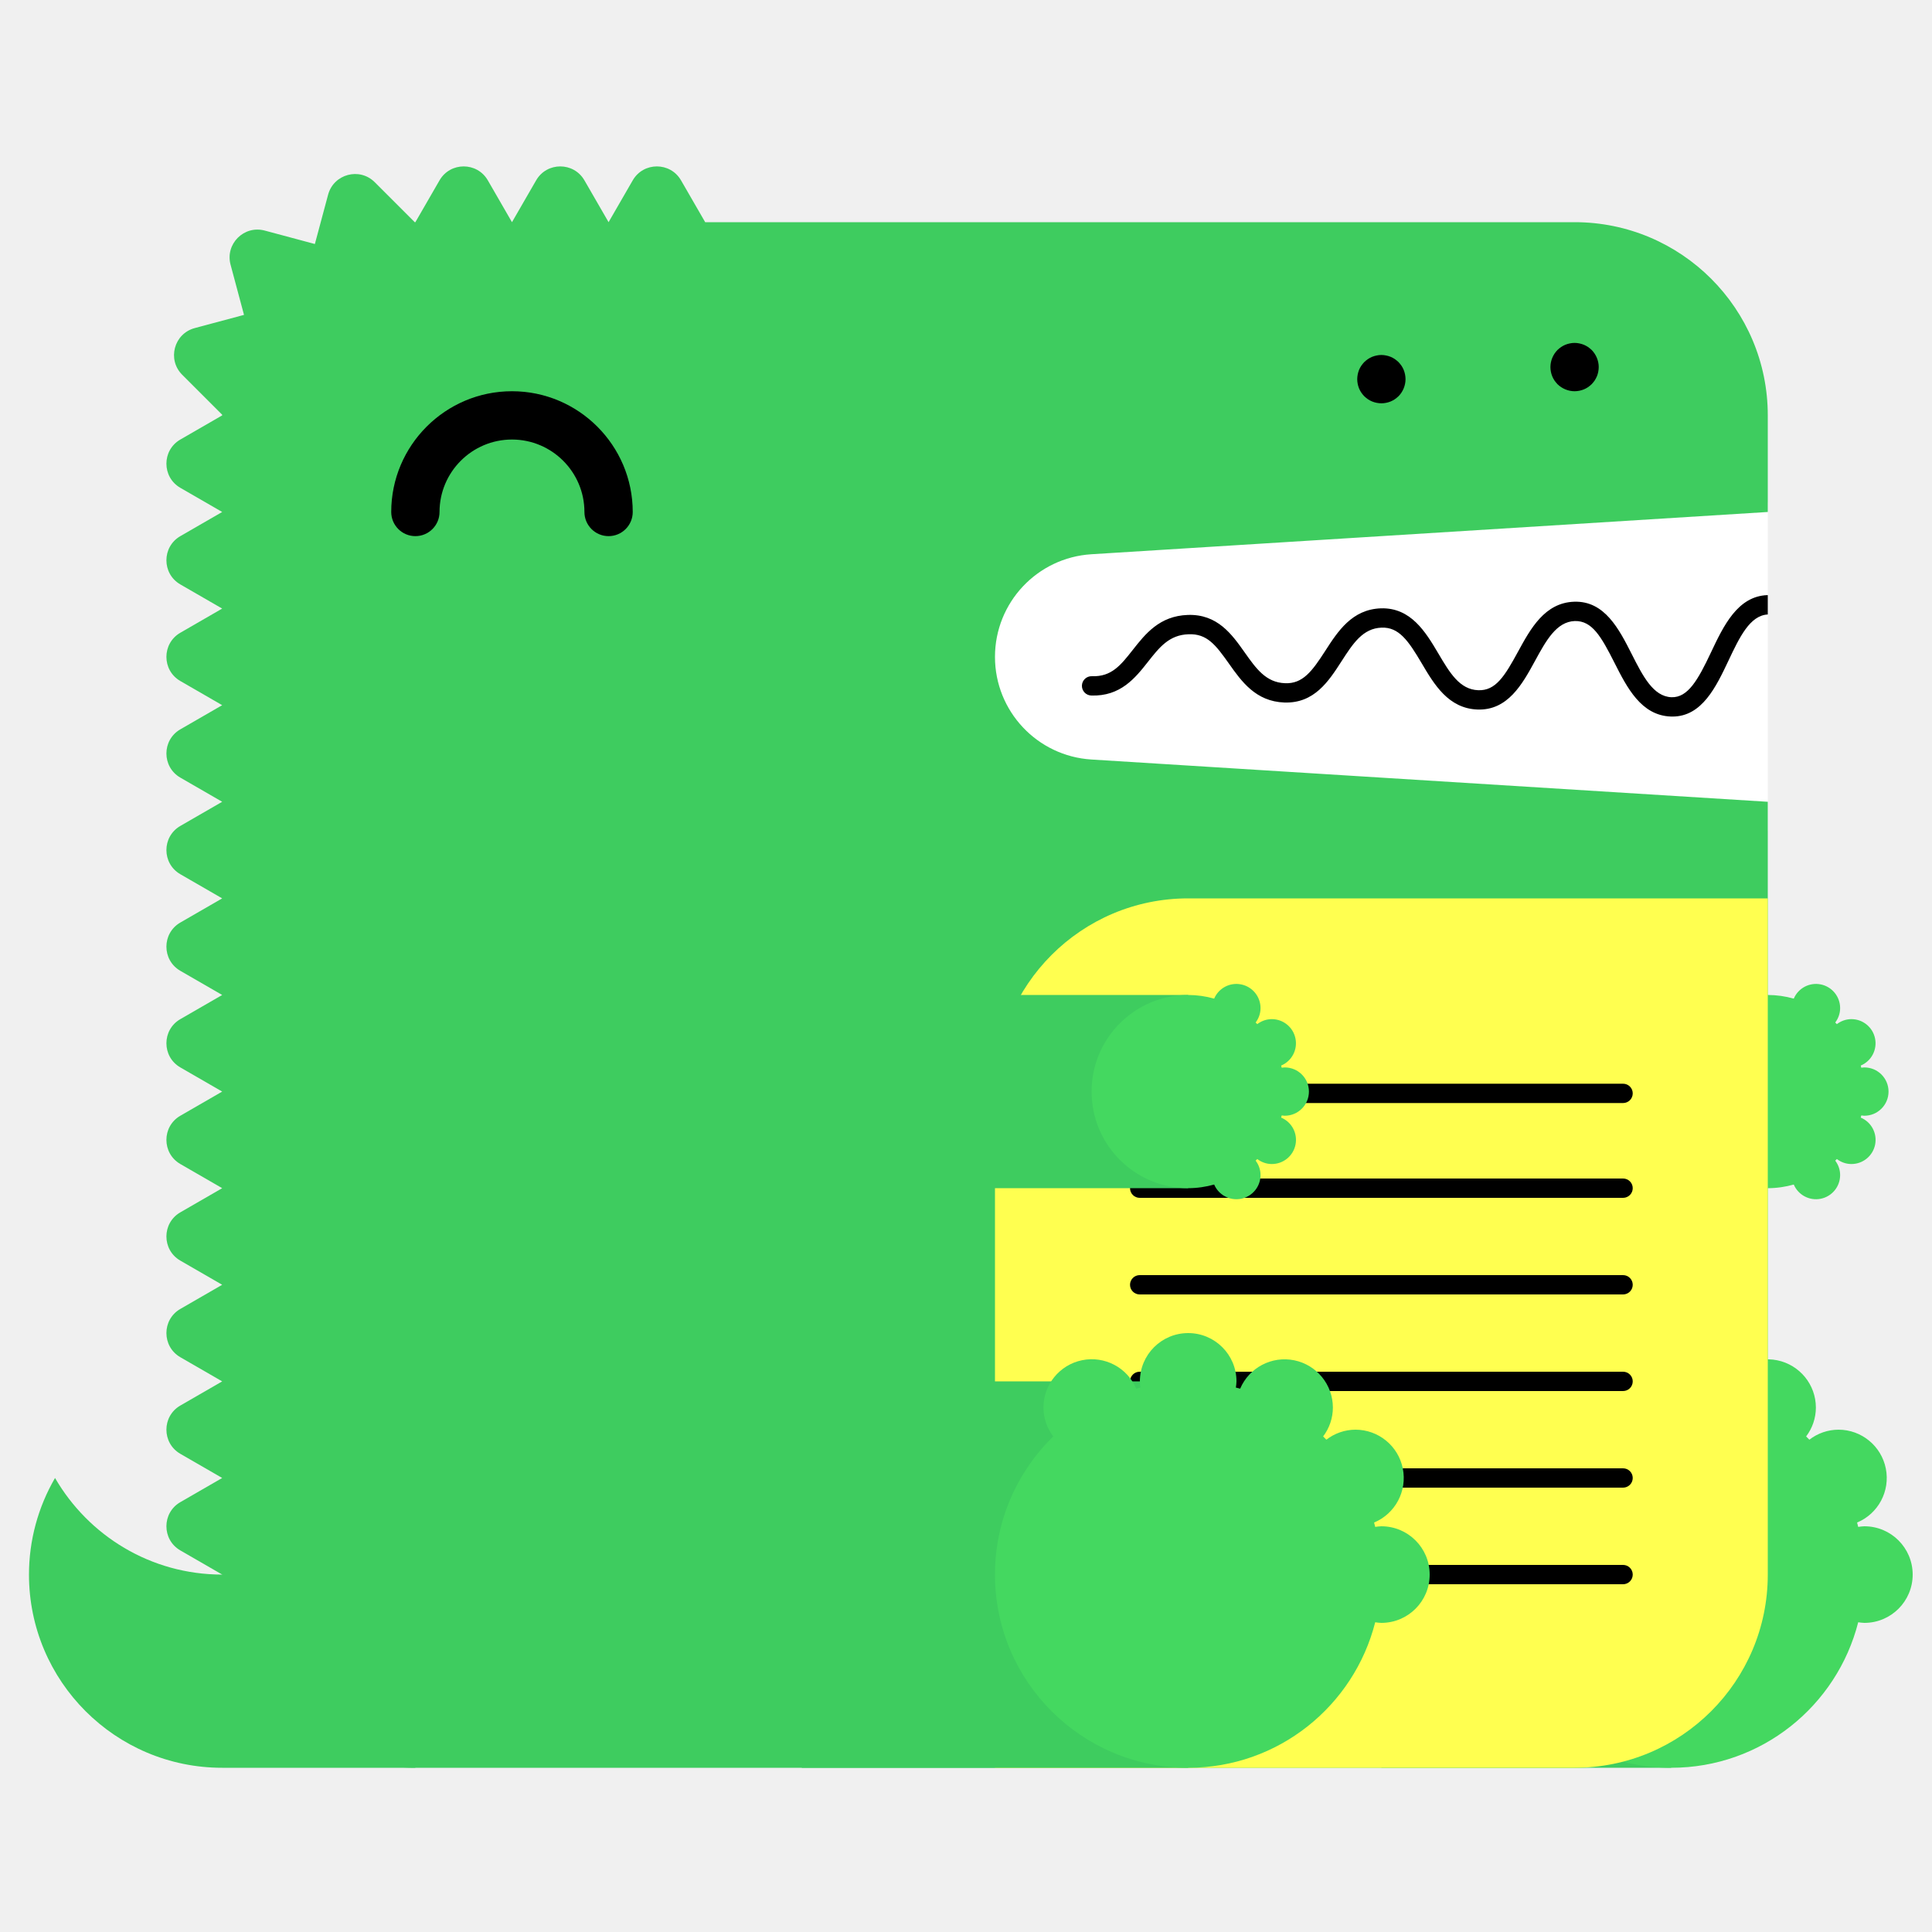
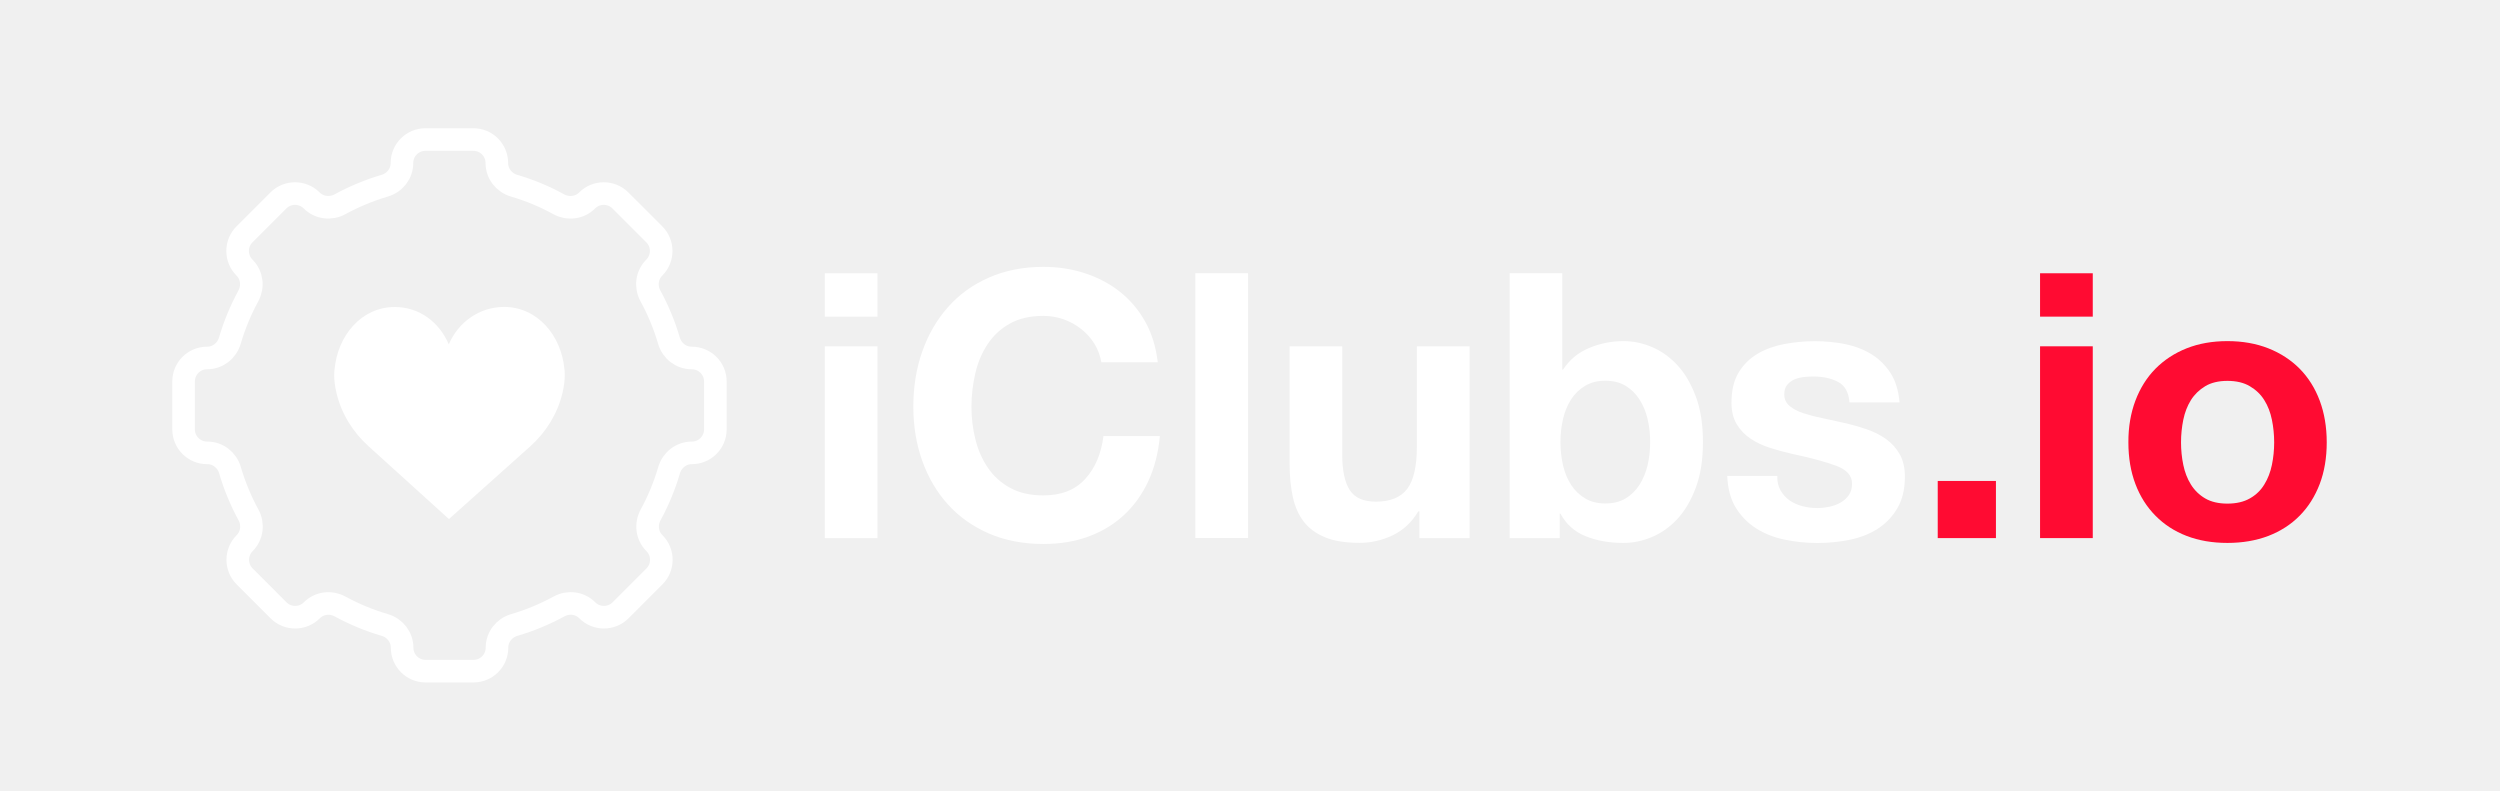
- <svg xmlns="http://www.w3.org/2000/svg" width="200" height="200" viewBox="0 0 200 200">
-   <g fill="none" fill-rule="evenodd">
-     <path fill="#FFF" d="M99 52h84v34H99z" />
-     <path d="M23 163c-7.398 0-13.843-4.027-17.303-10A19.886 19.886 0 0 0 3 163c0 11.046 8.954 20 20 20h20v-20H23z" fill="#3ECC5F" />
-     <path d="M112.98 57.376L183 53V43c0-11.046-8.954-20-20-20H73l-2.5-4.33c-1.112-1.925-3.889-1.925-5 0L63 23l-2.5-4.33c-1.111-1.925-3.889-1.925-5 0L53 23l-2.5-4.33c-1.111-1.925-3.889-1.925-5 0L43 23c-.022 0-.042.003-.065.003l-4.142-4.141c-1.57-1.571-4.252-.853-4.828 1.294l-1.369 5.104-5.192-1.392c-2.148-.575-4.111 1.389-3.535 3.536l1.39 5.193-5.102 1.367c-2.148.576-2.867 3.259-1.296 4.83l4.142 4.142c0 .021-.003.042-.003.064l-4.33 2.5c-1.925 1.111-1.925 3.889 0 5L23 53l-4.33 2.5c-1.925 1.111-1.925 3.889 0 5L23 63l-4.33 2.5c-1.925 1.111-1.925 3.889 0 5L23 73l-4.33 2.5c-1.925 1.111-1.925 3.889 0 5L23 83l-4.33 2.5c-1.925 1.111-1.925 3.889 0 5L23 93l-4.33 2.5c-1.925 1.111-1.925 3.889 0 5L23 103l-4.33 2.5c-1.925 1.111-1.925 3.889 0 5L23 113l-4.33 2.5c-1.925 1.111-1.925 3.889 0 5L23 123l-4.33 2.5c-1.925 1.111-1.925 3.889 0 5L23 133l-4.33 2.5c-1.925 1.111-1.925 3.889 0 5L23 143l-4.33 2.5c-1.925 1.111-1.925 3.889 0 5L23 153l-4.33 2.5c-1.925 1.111-1.925 3.889 0 5L23 163c0 11.046 8.954 20 20 20h120c11.046 0 20-8.954 20-20V83l-70.02-4.376A10.645 10.645 0 0 1 103 68c0-5.621 4.37-10.273 9.98-10.624" fill="#3ECC5F" />
-     <path fill="#3ECC5F" d="M143 183h30v-40h-30z" />
-     <path d="M193 158c-.219 0-.428.037-.639.064-.038-.15-.074-.301-.116-.451A5 5 0 0 0 190.32 148a4.96 4.96 0 0 0-3.016 1.036 26.531 26.531 0 0 0-.335-.336 4.955 4.955 0 0 0 1.011-2.987 5 5 0 0 0-9.599-1.959c-.148-.042-.297-.077-.445-.115.027-.211.064-.42.064-.639a5 5 0 0 0-5-5 5 5 0 0 0-5 5c0 .219.037.428.064.639-.148.038-.297.073-.445.115a4.998 4.998 0 0 0-9.599 1.959c0 1.125.384 2.151 1.011 2.987-3.717 3.632-6.031 8.693-6.031 14.3 0 11.046 8.954 20 20 20 9.339 0 17.16-6.41 19.361-15.064.211.027.42.064.639.064a5 5 0 0 0 5-5 5 5 0 0 0-5-5" fill="#44D860" />
-     <path fill="#3ECC5F" d="M153 123h30v-20h-30z" />
-     <path d="M193 115.5a2.5 2.5 0 1 0 0-5c-.109 0-.214.019-.319.032-.02-.075-.037-.15-.058-.225a2.501 2.501 0 0 0-.963-4.807c-.569 0-1.088.197-1.508.518a6.653 6.653 0 0 0-.168-.168c.314-.417.506-.931.506-1.494a2.5 2.5 0 0 0-4.8-.979A9.987 9.987 0 0 0 183 103c-5.522 0-10 4.478-10 10s4.478 10 10 10c.934 0 1.833-.138 2.69-.377a2.5 2.5 0 0 0 4.8-.979c0-.563-.192-1.077-.506-1.494.057-.055.113-.111.168-.168.42.321.939.518 1.508.518a2.5 2.5 0 0 0 .963-4.807c.021-.074.038-.15.058-.225.105.013.21.032.319.032" fill="#44D860" />
-     <path d="M63 55.5a2.5 2.5 0 0 1-2.5-2.5c0-4.136-3.364-7.5-7.5-7.5s-7.5 3.364-7.5 7.5a2.5 2.5 0 1 1-5 0c0-6.893 5.607-12.5 12.5-12.5S65.5 46.107 65.5 53a2.5 2.5 0 0 1-2.5 2.5" fill="#000" />
-     <path d="M103 183h60c11.046 0 20-8.954 20-20V93h-60c-11.046 0-20 8.954-20 20v70z" fill="#FFFF50" />
-     <path d="M168.02 124h-50.04a1 1 0 1 1 0-2h50.04a1 1 0 1 1 0 2m0 20h-50.04a1 1 0 1 1 0-2h50.04a1 1 0 1 1 0 2m0 20h-50.04a1 1 0 1 1 0-2h50.04a1 1 0 1 1 0 2m0-49.814h-50.04a1 1 0 1 1 0-2h50.04a1 1 0 1 1 0 2m0 19.814h-50.04a1 1 0 1 1 0-2h50.04a1 1 0 1 1 0 2m0 20h-50.04a1 1 0 1 1 0-2h50.04a1 1 0 1 1 0 2M183 61.611c-.012 0-.022-.006-.034-.005-3.09.105-4.552 3.196-5.842 5.923-1.346 2.85-2.387 4.703-4.093 4.647-1.889-.068-2.969-2.202-4.113-4.46-1.314-2.594-2.814-5.536-5.963-5.426-3.046.104-4.513 2.794-5.807 5.167-1.377 2.528-2.314 4.065-4.121 3.994-1.927-.07-2.951-1.805-4.136-3.813-1.321-2.236-2.848-4.75-5.936-4.664-2.994.103-4.465 2.385-5.763 4.4-1.373 2.13-2.335 3.428-4.165 3.351-1.973-.07-2.992-1.51-4.171-3.177-1.324-1.873-2.816-3.993-5.895-3.89-2.928.1-4.399 1.97-5.696 3.618-1.232 1.564-2.194 2.802-4.229 2.724a1 1 0 0 0-.072 2c3.017.101 4.545-1.8 5.872-3.487 1.177-1.496 2.193-2.787 4.193-2.855 1.926-.082 2.829 1.115 4.195 3.045 1.297 1.834 2.769 3.914 5.731 4.021 3.103.104 4.596-2.215 5.918-4.267 1.182-1.834 2.202-3.417 4.15-3.484 1.793-.067 2.769 1.35 4.145 3.681 1.297 2.197 2.766 4.686 5.787 4.796 3.125.108 4.634-2.62 5.949-5.035 1.139-2.088 2.214-4.06 4.119-4.126 1.793-.042 2.728 1.595 4.111 4.33 1.292 2.553 2.757 5.445 5.825 5.556l.169.003c3.064 0 4.518-3.075 5.805-5.794 1.139-2.41 2.217-4.68 4.067-4.773v-2z" fill="#000" />
-     <path fill="#3ECC5F" d="M83 183h40v-40H83z" />
-     <path d="M143 158c-.219 0-.428.037-.639.064-.038-.15-.074-.301-.116-.451A5 5 0 0 0 140.32 148a4.96 4.96 0 0 0-3.016 1.036 26.531 26.531 0 0 0-.335-.336 4.955 4.955 0 0 0 1.011-2.987 5 5 0 0 0-9.599-1.959c-.148-.042-.297-.077-.445-.115.027-.211.064-.42.064-.639a5 5 0 0 0-5-5 5 5 0 0 0-5 5c0 .219.037.428.064.639-.148.038-.297.073-.445.115a4.998 4.998 0 0 0-9.599 1.959c0 1.125.384 2.151 1.011 2.987-3.717 3.632-6.031 8.693-6.031 14.3 0 11.046 8.954 20 20 20 9.339 0 17.16-6.41 19.361-15.064.211.027.42.064.639.064a5 5 0 0 0 5-5 5 5 0 0 0-5-5" fill="#44D860" />
-     <path fill="#3ECC5F" d="M83 123h40v-20H83z" />
-     <path d="M133 115.5a2.5 2.5 0 1 0 0-5c-.109 0-.214.019-.319.032-.02-.075-.037-.15-.058-.225a2.501 2.501 0 0 0-.963-4.807c-.569 0-1.088.197-1.508.518a6.653 6.653 0 0 0-.168-.168c.314-.417.506-.931.506-1.494a2.5 2.5 0 0 0-4.8-.979A9.987 9.987 0 0 0 123 103c-5.522 0-10 4.478-10 10s4.478 10 10 10c.934 0 1.833-.138 2.69-.377a2.5 2.5 0 0 0 4.8-.979c0-.563-.192-1.077-.506-1.494.057-.055.113-.111.168-.168.42.321.939.518 1.508.518a2.5 2.5 0 0 0 .963-4.807c.021-.074.038-.15.058-.225.105.013.21.032.319.032" fill="#44D860" />
-     <path d="M143 41.75c-.16 0-.33-.02-.49-.05a2.52 2.52 0 0 1-.47-.14c-.15-.06-.29-.14-.431-.23-.13-.09-.259-.2-.38-.31-.109-.12-.219-.24-.309-.38s-.17-.28-.231-.43a2.619 2.619 0 0 1-.189-.96c0-.16.02-.33.05-.49.03-.16.08-.31.139-.47.061-.15.141-.29.231-.43.09-.13.2-.26.309-.38.121-.11.25-.22.38-.31.141-.09.281-.17.431-.23.149-.06.31-.11.47-.14.32-.07.65-.07.98 0 .159.03.32.08.47.14.149.06.29.14.43.23.13.09.259.2.38.31.11.12.22.25.31.38.09.14.17.28.23.43.06.16.11.31.14.47.029.16.05.33.05.49 0 .66-.271 1.31-.73 1.77-.121.11-.25.22-.38.31-.14.09-.281.17-.43.23a2.565 2.565 0 0 1-.96.19m20-1.25c-.66 0-1.3-.27-1.771-.73a3.802 3.802 0 0 1-.309-.38c-.09-.14-.17-.28-.231-.43a2.619 2.619 0 0 1-.189-.96c0-.66.27-1.3.729-1.77.121-.11.25-.22.38-.31.141-.09.281-.17.431-.23.149-.06.31-.11.47-.14.32-.07.66-.07.98 0 .159.03.32.08.47.14.149.06.29.14.43.23.13.09.259.2.38.31.459.47.73 1.11.73 1.77 0 .16-.021.33-.05.49-.03.16-.08.32-.14.47-.07.15-.14.29-.23.43-.09.13-.2.26-.31.38-.121.11-.25.22-.38.31-.14.09-.281.17-.43.23a2.565 2.565 0 0 1-.96.19" fill="#000" />
+ <svg xmlns="http://www.w3.org/2000/svg" version="1.1" id="Camada_1" x="0px" y="0px" viewBox="0 0 332 105" style="enable-background:new 0 0 332 105;" xml:space="preserve">
+   <style type="text/css">
+ 	.st0{fill:#FFFFFF;}
+ 	.st1{fill:none;stroke:#FFFFFF;stroke-width:3;stroke-miterlimit:10;}
+ 	.st2{fill:#FF0B32;}
+ </style>
+   <path class="st0" d="M74.7,52.17c-0.65,2.75-2.17,5.19-4.22,7.05l-10.86,9.71l-10.7-9.69c-2.06-1.86-3.58-4.3-4.23-7.04  c-0.48-2.02-0.26-3.13-0.26-3.13c0.4-4.51,3.58-8.3,8-8.3c3.28,0,5.93,2.04,7.17,4.97c1.23-2.93,4.06-4.98,7.34-4.98  c4.42,0,7.61,3.78,8.02,8.29C74.95,49.04,75.17,50.16,74.7,52.17z" />
+   <path class="st1" d="M95,50.66v6.36c0,1.73-1.4,3.12-3.12,3.12h-0.01c-1.4,0-2.61,0.94-3.01,2.29c-0.61,2.09-1.44,4.08-2.46,5.95  c-0.67,1.23-0.49,2.76,0.51,3.75l0,0c1.22,1.22,1.22,3.2,0,4.42l-4.5,4.5c-1.22,1.22-3.2,1.22-4.42,0l-0.01-0.01  c-0.99-0.99-2.52-1.18-3.75-0.5c-1.87,1.02-3.86,1.85-5.94,2.46c-1.35,0.4-2.29,1.6-2.29,3.01v0c0,1.73-1.4,3.12-3.12,3.12h-6.36  c-1.73,0-3.12-1.4-3.12-3.12l0,0c0-1.4-0.94-2.61-2.29-3.01c-2.09-0.61-4.08-1.44-5.95-2.46c-1.23-0.67-2.76-0.49-3.75,0.51l0,0  c-1.22,1.22-3.2,1.22-4.42,0l-4.5-4.5c-1.22-1.22-1.22-3.2,0-4.42l0,0c0.99-0.99,1.18-2.52,0.51-3.75  c-1.02-1.87-1.85-3.86-2.46-5.95c-0.4-1.35-1.6-2.29-3.01-2.29H27.5c-1.73,0-3.12-1.4-3.12-3.12v-6.36c0-1.73,1.4-3.12,3.12-3.12  h0.01c1.4,0,2.61-0.94,3.01-2.29c0.61-2.08,1.44-4.07,2.46-5.95c0.67-1.23,0.49-2.75-0.5-3.75l-0.01-0.01  c-1.22-1.22-1.22-3.2,0-4.42l4.5-4.5c1.22-1.22,3.2-1.22,4.42,0l0,0c0.99,0.99,2.52,1.18,3.75,0.51c1.87-1.02,3.86-1.85,5.95-2.47  c1.35-0.4,2.29-1.6,2.29-3.01v0c0-1.73,1.4-3.12,3.12-3.12h6.36c1.73,0,3.12,1.4,3.12,3.12v0c0,1.4,0.94,2.61,2.29,3.01  c2.08,0.61,4.07,1.44,5.94,2.47c1.23,0.67,2.76,0.49,3.75-0.5l0.01-0.01c1.22-1.22,3.2-1.22,4.42,0l4.5,4.5  c1.22,1.22,1.22,3.2,0,4.42l-0.01,0.01c-0.99,0.99-1.18,2.51-0.5,3.75c1.02,1.87,1.85,3.86,2.46,5.95c0.4,1.35,1.6,2.29,3.01,2.29  h0.01C93.6,47.54,95,48.94,95,50.66z" />
+   <g>
+     <path class="st0" d="M109.53,42.05v-5.76h7v5.76H109.53z M116.53,45.99v25.47h-7V45.99H116.53z" />
+     <path class="st0" d="M145.35,45.67c-0.46-0.74-1.03-1.39-1.72-1.94c-0.69-0.56-1.47-0.99-2.34-1.31c-0.87-0.31-1.78-0.47-2.73-0.47   c-1.74,0-3.22,0.34-4.43,1.01c-1.21,0.67-2.2,1.58-2.95,2.71c-0.76,1.13-1.31,2.42-1.65,3.87s-0.52,2.94-0.52,4.48   c0,1.48,0.17,2.91,0.52,4.31c0.34,1.4,0.89,2.65,1.65,3.77c0.75,1.12,1.74,2.01,2.95,2.68c1.21,0.67,2.69,1.01,4.43,1.01   c2.37,0,4.21-0.72,5.54-2.17c1.33-1.44,2.14-3.35,2.44-5.71h7.49c-0.2,2.2-0.71,4.19-1.52,5.96c-0.82,1.77-1.91,3.29-3.25,4.53   c-1.35,1.25-2.93,2.2-4.73,2.86c-1.81,0.66-3.79,0.98-5.96,0.98c-2.69,0-5.12-0.47-7.26-1.4c-2.15-0.94-3.97-2.23-5.44-3.87   c-1.48-1.64-2.61-3.57-3.4-5.79c-0.79-2.22-1.18-4.61-1.18-7.17c0-2.63,0.39-5.07,1.18-7.31c0.79-2.25,1.92-4.21,3.4-5.89   c1.48-1.68,3.29-2.99,5.44-3.94c2.15-0.95,4.57-1.43,7.26-1.43c1.94,0,3.77,0.28,5.49,0.84c1.72,0.56,3.27,1.37,4.63,2.44   c1.36,1.07,2.49,2.39,3.38,3.97c0.89,1.58,1.44,3.38,1.68,5.42h-7.49C146.1,47.22,145.8,46.41,145.35,45.67z" />
+     <path class="st0" d="M165.74,36.28v35.17h-7V36.28H165.74z" />
+     <path class="st0" d="M188.5,71.46v-3.55h-0.15c-0.89,1.48-2.04,2.54-3.45,3.2s-2.85,0.98-4.33,0.98c-1.87,0-3.41-0.24-4.61-0.74   s-2.14-1.19-2.83-2.09c-0.69-0.9-1.17-2-1.45-3.3c-0.28-1.3-0.42-2.73-0.42-4.31V45.99h6.99v14.38c0,2.1,0.33,3.67,0.99,4.7   c0.66,1.04,1.82,1.55,3.5,1.55c1.9,0,3.28-0.57,4.14-1.7c0.85-1.13,1.28-3,1.28-5.59V45.99h7v25.47H188.5z" />
+     <path class="st0" d="M207.47,36.28v12.81h0.1c0.85-1.31,2.01-2.27,3.47-2.88c1.46-0.61,2.98-0.91,4.56-0.91   c1.28,0,2.55,0.26,3.79,0.79c1.25,0.53,2.37,1.33,3.38,2.42c1,1.08,1.81,2.47,2.44,4.16c0.63,1.69,0.94,3.7,0.94,6.04   s-0.31,4.34-0.94,6.03c-0.63,1.69-1.44,3.08-2.44,4.16s-2.13,1.89-3.38,2.41c-1.25,0.53-2.51,0.79-3.79,0.79   c-1.87,0-3.55-0.29-5.02-0.89c-1.48-0.59-2.6-1.59-3.35-3h-0.1v3.25h-6.65V36.28H207.47z M218.8,55.64   c-0.23-0.98-0.59-1.85-1.09-2.61c-0.49-0.76-1.11-1.36-1.84-1.8c-0.74-0.45-1.64-0.67-2.69-0.67c-1.02,0-1.9,0.22-2.66,0.67   c-0.75,0.44-1.38,1.04-1.87,1.8c-0.49,0.76-0.85,1.63-1.08,2.61c-0.23,0.99-0.34,2.02-0.34,3.1c0,1.05,0.12,2.07,0.34,3.05   c0.23,0.99,0.59,1.86,1.08,2.61c0.49,0.76,1.12,1.35,1.87,1.8c0.76,0.44,1.64,0.66,2.66,0.66c1.05,0,1.94-0.22,2.69-0.66   c0.74-0.45,1.35-1.04,1.84-1.8c0.49-0.76,0.85-1.63,1.09-2.61c0.23-0.98,0.34-2,0.34-3.05C219.15,57.66,219.03,56.63,218.8,55.64z" />
+     <path class="st0" d="M236.46,65.13c0.31,0.54,0.71,0.99,1.21,1.33c0.49,0.34,1.06,0.6,1.7,0.76c0.64,0.17,1.31,0.25,2,0.25   c0.49,0,1.01-0.06,1.55-0.17c0.54-0.11,1.03-0.29,1.48-0.54c0.45-0.25,0.81-0.57,1.11-0.99c0.3-0.41,0.44-0.93,0.44-1.55   c0-1.05-0.7-1.84-2.09-2.36s-3.34-1.05-5.84-1.58c-1.02-0.23-2.01-0.5-2.98-0.81c-0.97-0.31-1.83-0.72-2.59-1.23   c-0.75-0.51-1.36-1.15-1.82-1.92c-0.46-0.77-0.69-1.72-0.69-2.83c0-1.64,0.32-2.99,0.96-4.04c0.64-1.05,1.49-1.88,2.54-2.49   c1.05-0.61,2.23-1.03,3.55-1.28c1.32-0.24,2.66-0.37,4.04-0.37s2.71,0.13,4.01,0.39s2.45,0.71,3.47,1.33   c1.02,0.63,1.86,1.45,2.54,2.49s1.07,2.34,1.21,3.92h-6.65c-0.1-1.35-0.61-2.26-1.53-2.73c-0.92-0.48-2-0.71-3.25-0.71   c-0.39,0-0.82,0.02-1.28,0.07c-0.46,0.05-0.88,0.16-1.25,0.32c-0.38,0.17-0.7,0.4-0.96,0.72c-0.26,0.31-0.39,0.73-0.39,1.26   c0,0.62,0.23,1.13,0.69,1.53c0.46,0.39,1.06,0.72,1.8,0.96c0.74,0.24,1.58,0.47,2.54,0.66c0.95,0.2,1.92,0.41,2.91,0.64   c1.02,0.23,2.01,0.51,2.98,0.84c0.97,0.33,1.83,0.76,2.59,1.3c0.75,0.54,1.36,1.21,1.82,2.02c0.46,0.8,0.69,1.8,0.69,2.98   c0,1.68-0.34,3.08-1.01,4.21c-0.67,1.13-1.55,2.04-2.63,2.73s-2.33,1.17-3.72,1.45c-1.4,0.28-2.81,0.42-4.26,0.42   c-1.48,0-2.92-0.15-4.33-0.44c-1.41-0.29-2.67-0.79-3.77-1.48c-1.1-0.69-2-1.6-2.71-2.73c-0.71-1.13-1.09-2.55-1.16-4.26h6.65   C235.99,63.94,236.15,64.59,236.46,65.13z" />
+     <path class="st2" d="M265.06,63.87v7.59h-7.73v-7.59H265.06z" />
+     <path class="st2" d="M270.92,42.05v-5.76h7v5.76H270.92z M277.92,45.99v25.47h-7V45.99H277.92z" />
+     <path class="st2" d="M283.58,53.21c0.63-1.66,1.51-3.07,2.66-4.24c1.15-1.16,2.53-2.07,4.14-2.71c1.61-0.64,3.42-0.96,5.42-0.96   c2,0,3.82,0.32,5.44,0.96c1.62,0.64,3.01,1.55,4.16,2.71c1.15,1.17,2.04,2.58,2.66,4.24c0.62,1.66,0.93,3.51,0.93,5.54   c0,2.04-0.31,3.88-0.93,5.52c-0.63,1.64-1.51,3.05-2.66,4.21c-1.15,1.17-2.54,2.06-4.16,2.69c-1.63,0.62-3.44,0.93-5.44,0.93   c-2,0-3.81-0.31-5.42-0.93c-1.61-0.62-2.99-1.52-4.14-2.69c-1.15-1.16-2.04-2.57-2.66-4.21c-0.62-1.64-0.93-3.48-0.93-5.52   C282.64,56.71,282.96,54.86,283.58,53.21z M289.94,61.73c0.2,0.97,0.53,1.84,1.01,2.61c0.48,0.77,1.11,1.39,1.9,1.85   c0.79,0.46,1.77,0.69,2.95,0.69c1.18,0,2.17-0.23,2.98-0.69c0.81-0.46,1.45-1.07,1.92-1.85c0.48-0.77,0.81-1.64,1.01-2.61   c0.2-0.97,0.3-1.96,0.3-2.98c0-1.02-0.1-2.02-0.3-3c-0.2-0.98-0.53-1.85-1.01-2.61c-0.47-0.76-1.11-1.37-1.92-1.85   c-0.81-0.48-1.8-0.71-2.98-0.71c-1.18,0-2.17,0.24-2.95,0.71c-0.79,0.48-1.42,1.09-1.9,1.85c-0.47,0.76-0.81,1.63-1.01,2.61   c-0.2,0.99-0.3,1.99-0.3,3C289.64,59.76,289.74,60.76,289.94,61.73z" />
  </g>
</svg>
